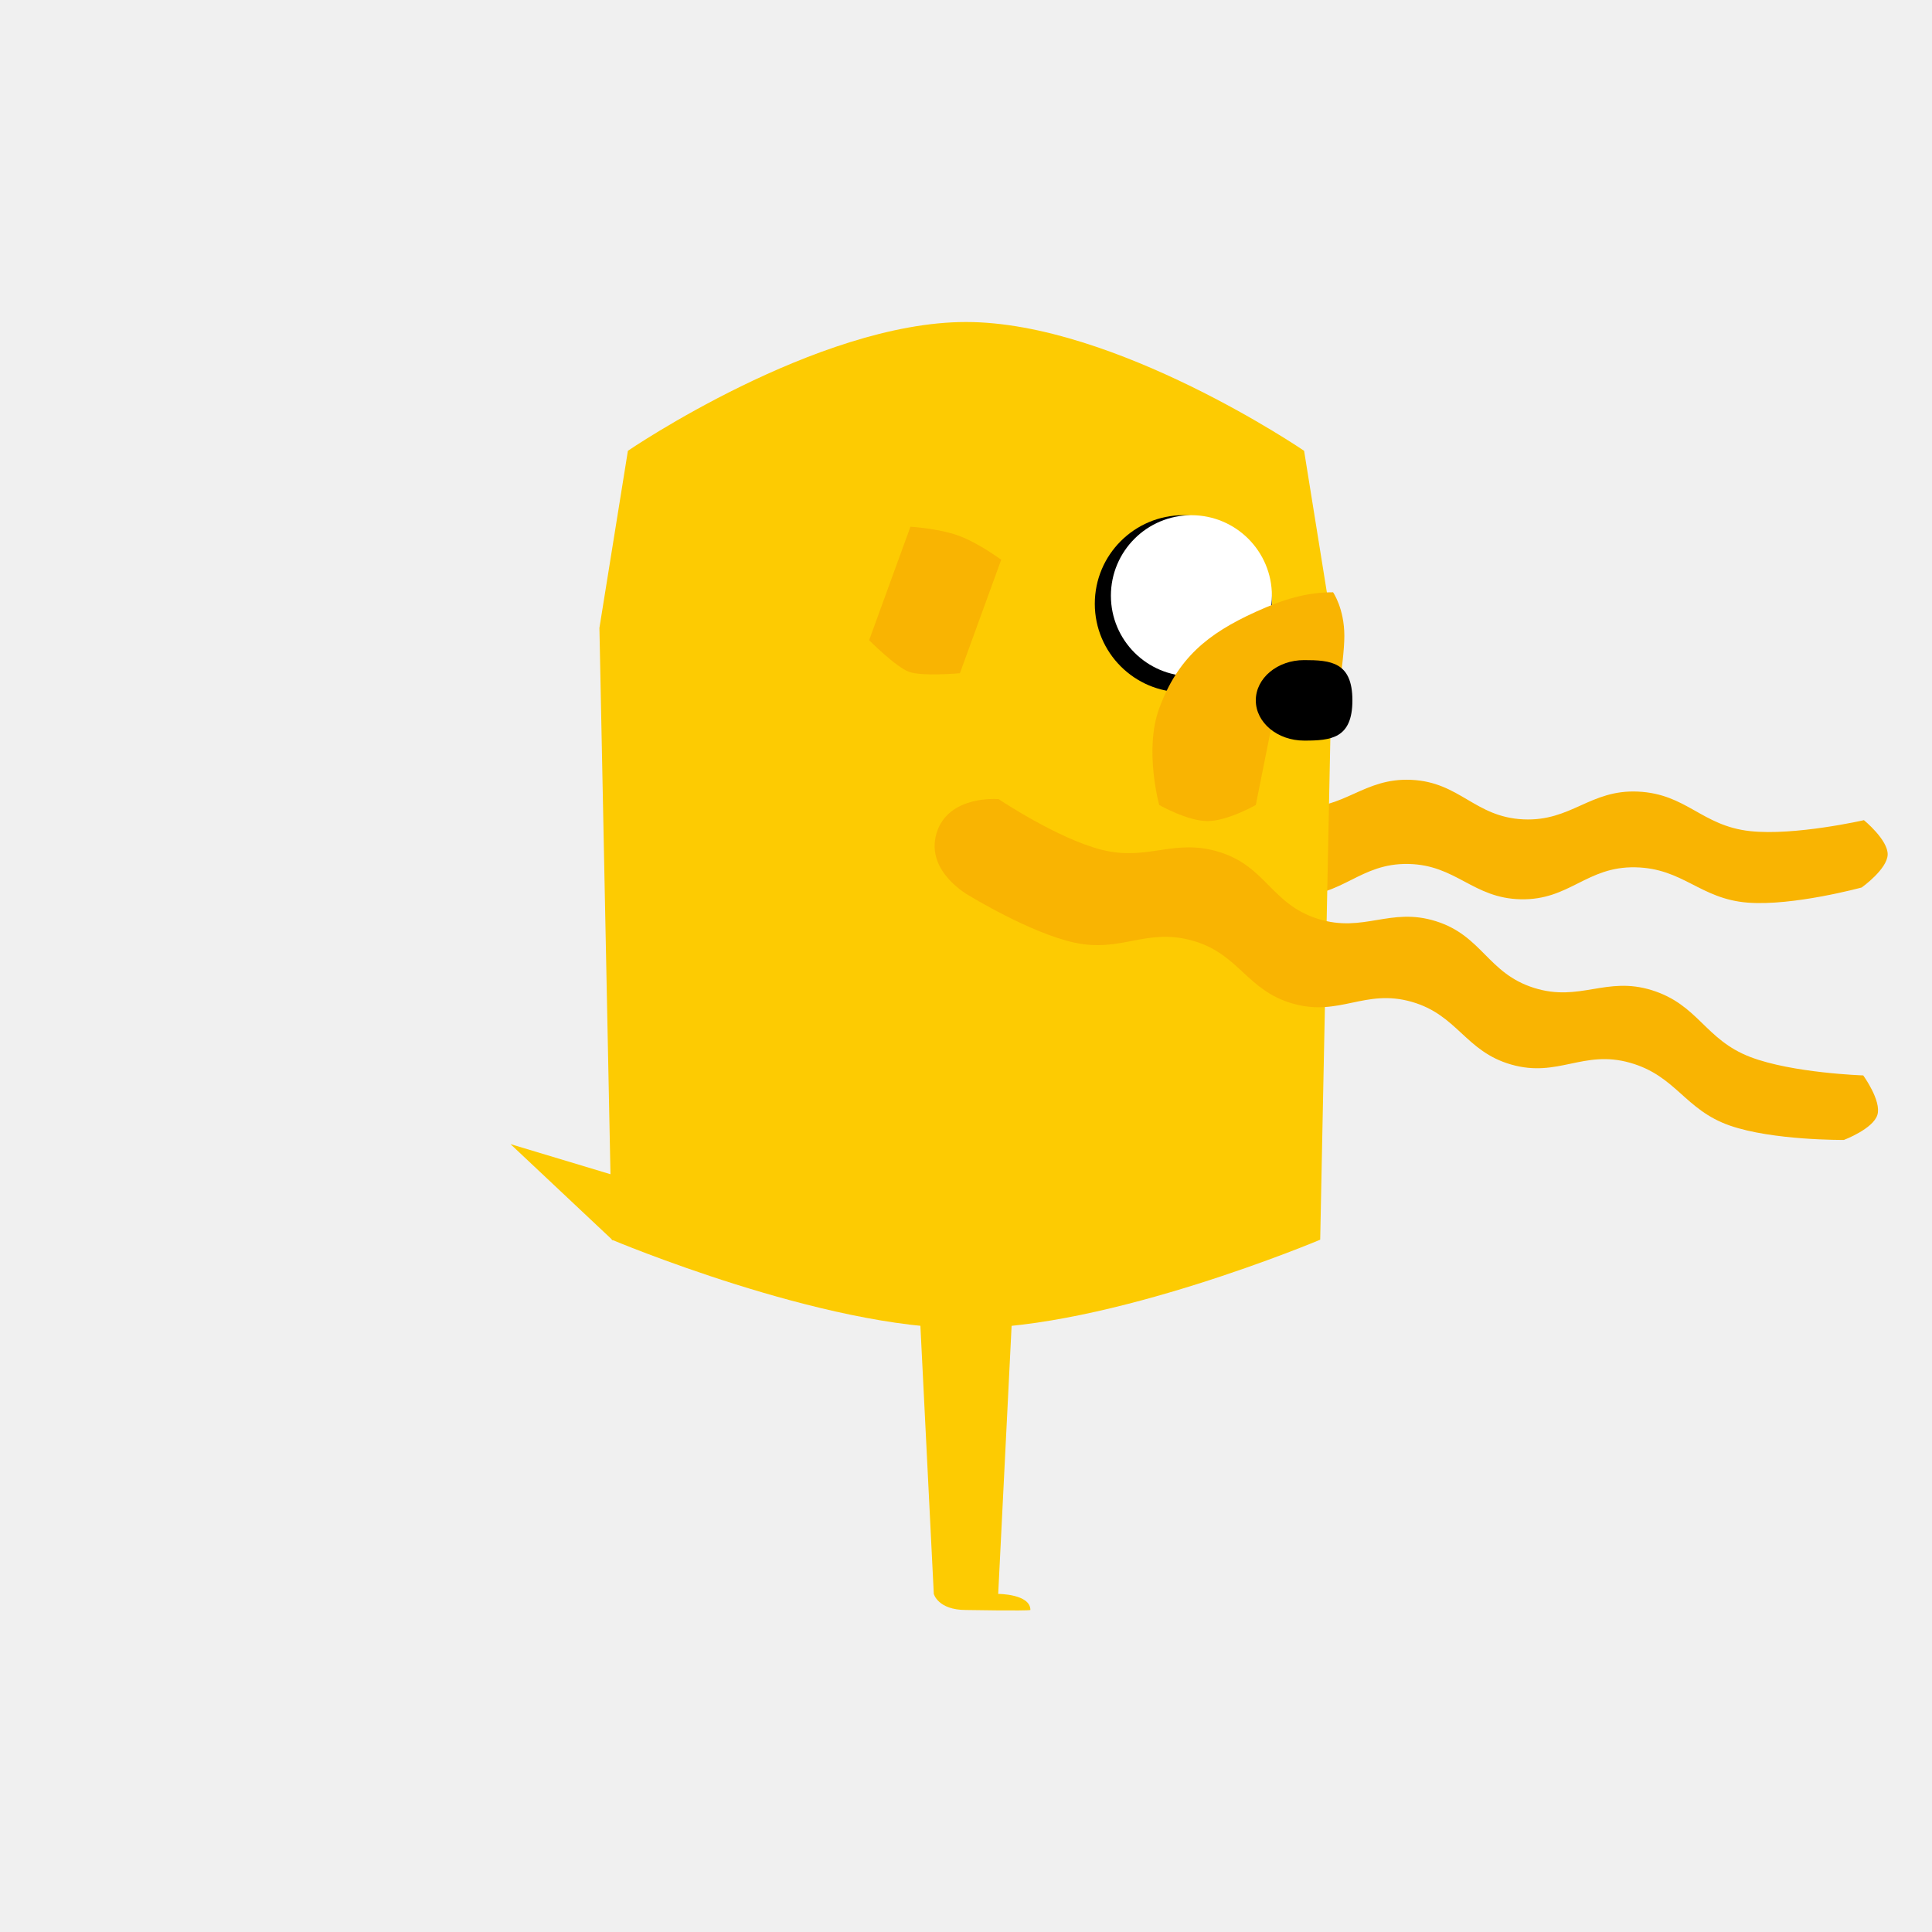
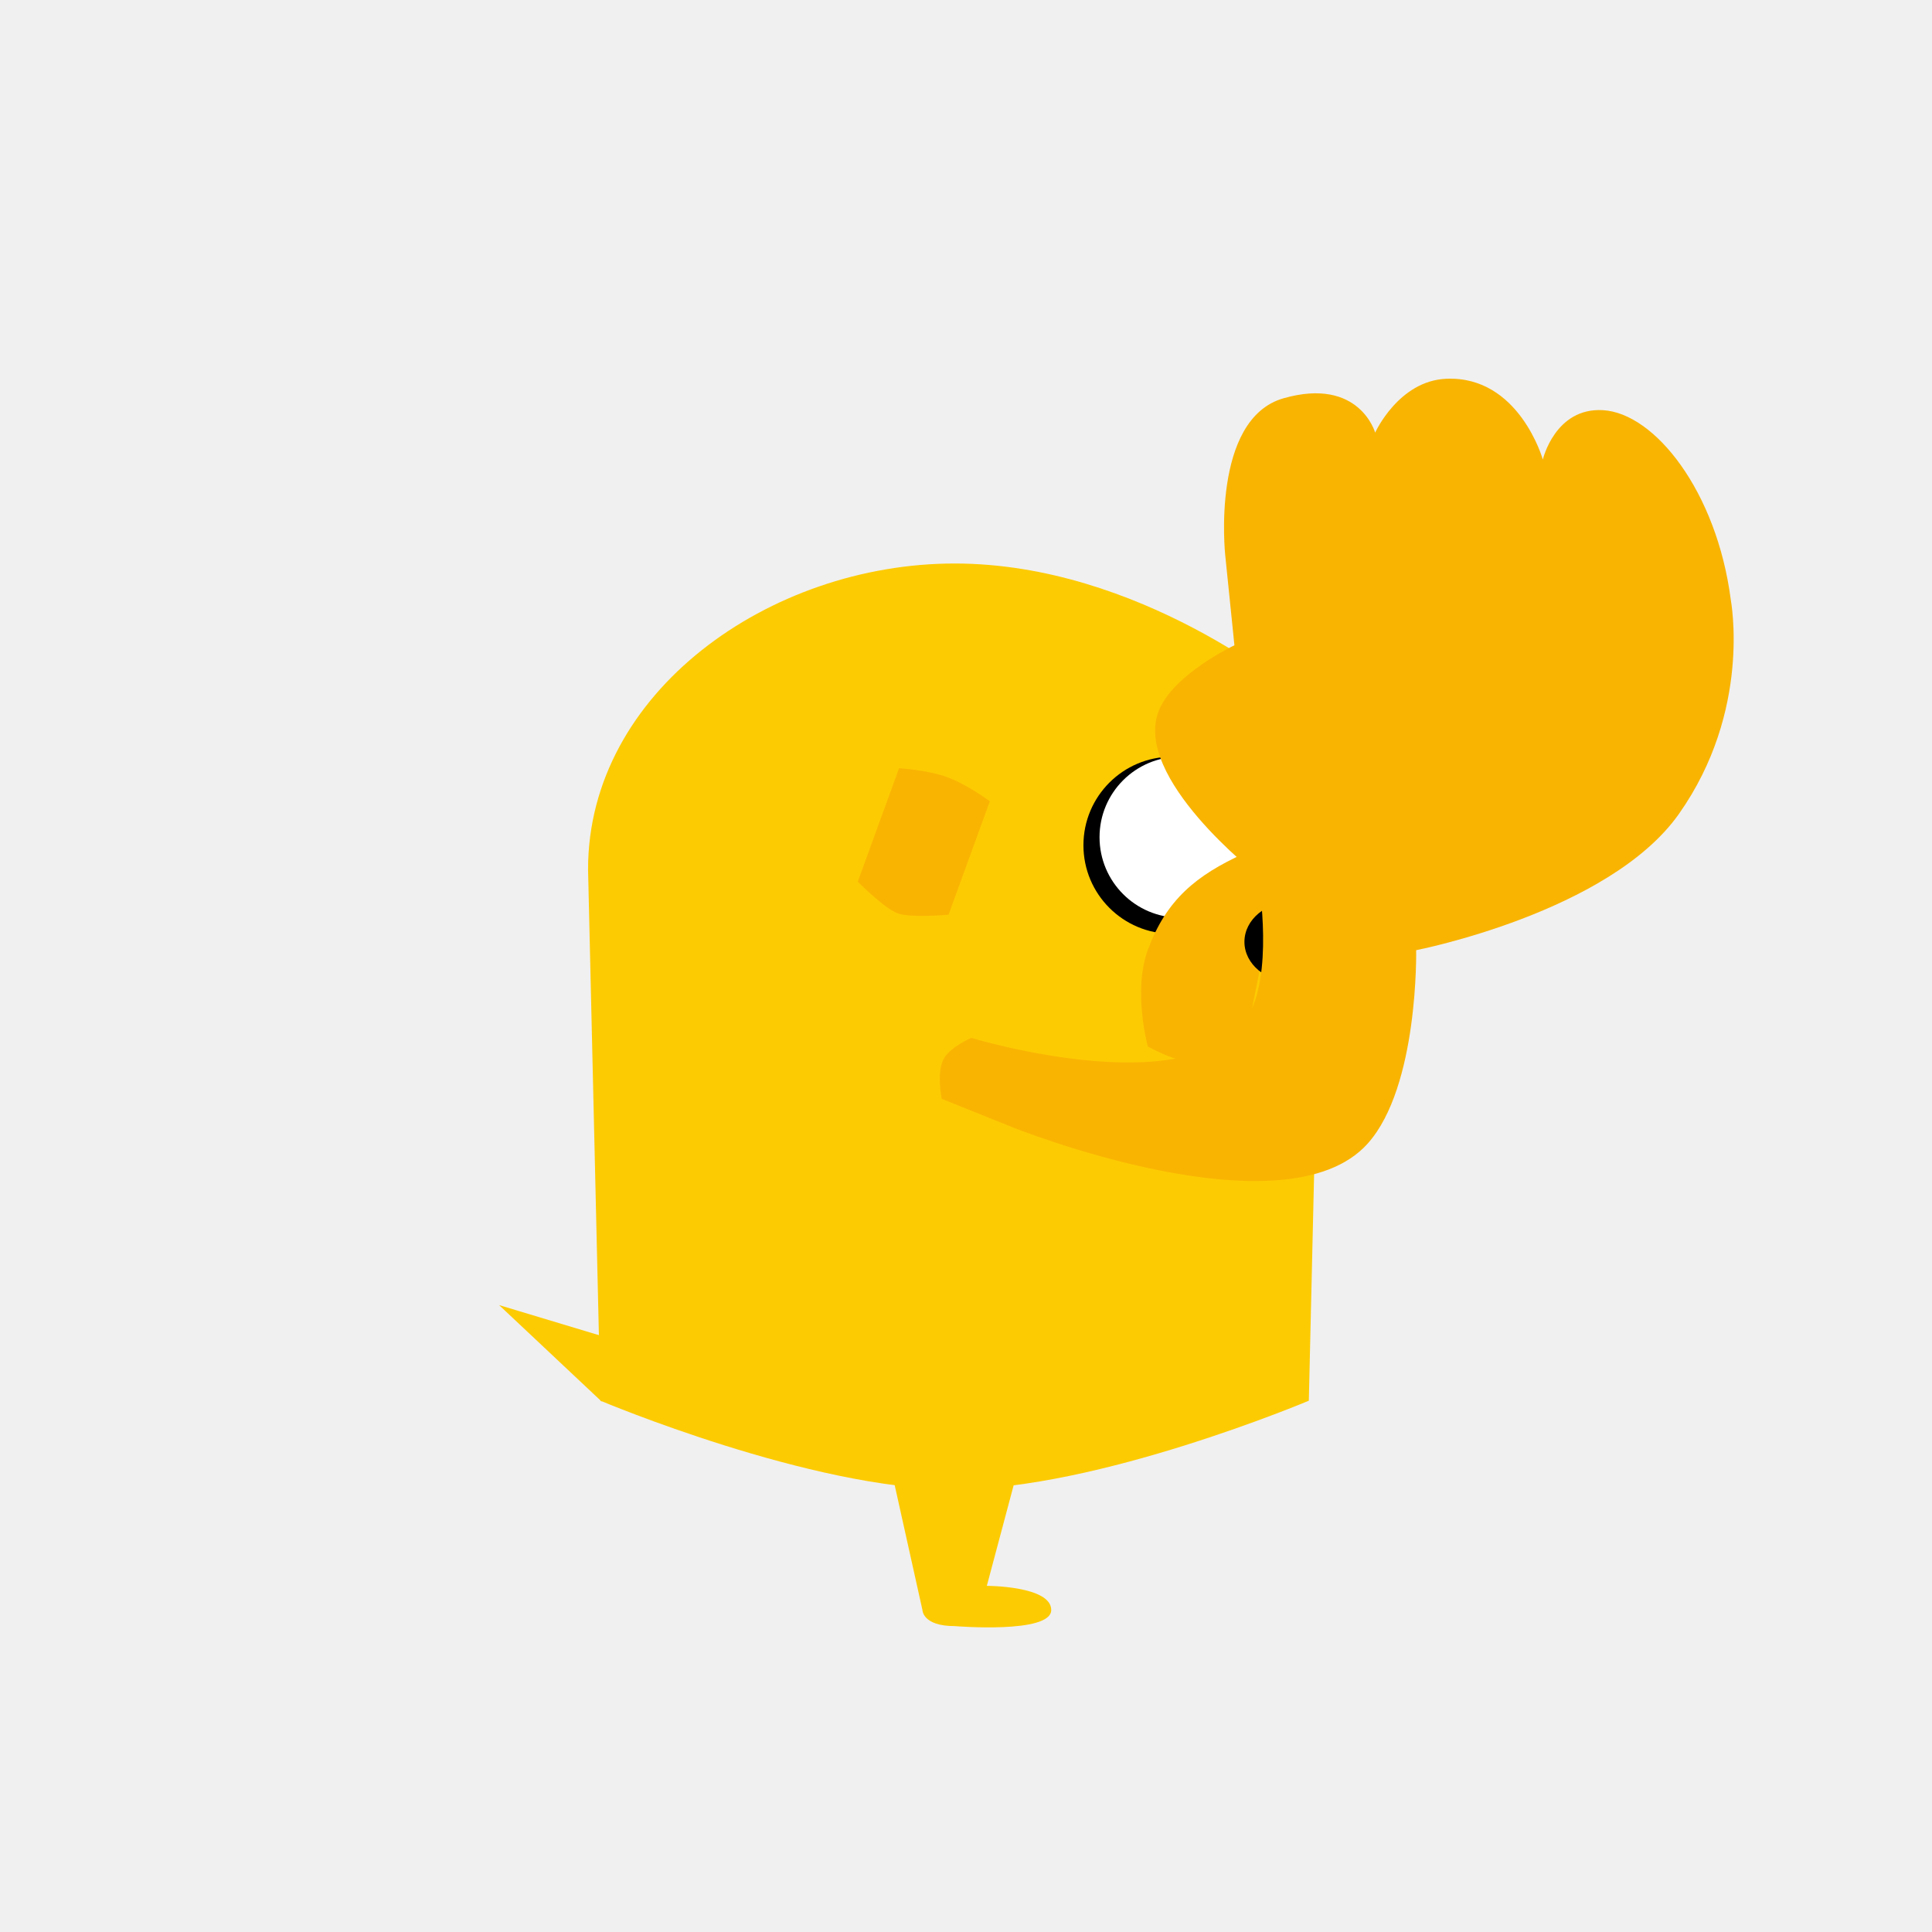
<svg xmlns="http://www.w3.org/2000/svg" width="120" height="120" viewBox="0 0 120 120" fill="none">
-   <path d="M115.633 55.123C115.633 55.123 117.216 53.996 117.246 53.084C117.276 52.171 115.772 50.942 115.772 50.942C115.772 50.942 111.476 51.923 108.7 51.622C105.692 51.296 104.764 49.306 101.732 49.167C98.76 49.031 97.596 51.028 94.624 50.892C91.593 50.753 90.688 48.576 87.656 48.437C84.685 48.3 83.521 50.298 80.549 50.162C77.517 50.023 76.613 47.846 73.581 47.707C70.61 47.57 69.445 49.398 66.474 49.432C63.644 49.465 59.471 48.022 59.471 48.022C59.471 48.022 56.363 48.544 56.28 51.054C56.196 53.565 59.262 54.293 59.262 54.293C59.262 54.293 63.484 55.557 66.274 55.441C69.297 55.316 70.355 53.392 73.39 53.455C76.364 53.517 77.393 55.587 80.367 55.649C83.401 55.712 84.448 53.6 87.483 53.662C90.457 53.724 91.485 55.795 94.459 55.856C97.494 55.919 98.541 53.807 101.575 53.87C104.549 53.931 105.59 55.832 108.552 56.064C111.374 56.285 115.633 55.123 115.633 55.123Z" fill="#F9B402" />
-   <path d="M60 20C50.717 20 39 28 39 28L37.231 39L38 77C38 77 51.144 82.548 60 82.5C68.856 82.548 82 77 82 77L82.769 39L81 28C81 28 69.283 20 60 20Z" fill="#FDCB02" />
-   <path d="M59.622 41.815C59.622 41.815 57.282 42.027 56.461 41.729C55.64 41.43 53.984 39.763 53.984 39.763L56.549 32.715C56.549 32.715 58.308 32.823 59.539 33.271C60.77 33.719 62.187 34.767 62.187 34.767L59.622 41.815Z" fill="#F9B402" />
-   <path d="M39.5 75.562C38.845 76.696 38.067 77.044 38.067 77.044L31.706 71.062L40.067 73.58C40.067 73.58 40.155 74.428 39.5 75.562Z" fill="#FDCB02" />
-   <circle cx="73.5" cy="37.5" r="5.5" fill="black" />
-   <circle cx="74" cy="37" r="5" fill="white" />
-   <path d="M72 44C73.145 40.891 74.983 39.371 78 38C79.778 37.192 81.189 36.788 82.8 36.788C82.8 36.788 83.5 37.797 83.5 39.5C83.5 41.203 82.8 45 82.8 45H79L78 50C78 50 76.235 51 75 51C73.765 51 72 50 72 50C72 50 71.055 46.565 72 44Z" fill="#F9B402" />
-   <path d="M84 43.5C84 45.881 82.657 46 81 46C79.343 46 78 44.881 78 43.5C78 42.119 79.343 41 81 41C82.657 41 84 41.119 84 43.5Z" fill="black" />
-   <path d="M114.53 70.803C114.53 70.803 116.348 70.117 116.609 69.242C116.871 68.367 115.729 66.796 115.729 66.796C115.729 66.796 111.325 66.651 108.717 65.653C105.891 64.571 105.5 62.411 102.603 61.504C99.765 60.616 98.13 62.252 95.291 61.363C92.395 60.457 92.075 58.121 89.178 57.215C86.339 56.326 84.704 57.962 81.866 57.074C78.969 56.167 78.649 53.831 75.752 52.925C72.914 52.037 71.322 53.507 68.44 52.784C65.695 52.095 62.027 49.637 62.027 49.637C62.027 49.637 58.889 49.351 58.169 51.757C57.449 54.164 60.229 55.648 60.229 55.648C60.229 55.648 63.989 57.946 66.717 58.544C69.672 59.193 71.185 57.602 74.104 58.435C76.964 59.252 77.432 61.516 80.292 62.333C83.21 63.166 84.761 61.391 87.679 62.224C90.54 63.041 91.007 65.305 93.868 66.122C96.786 66.955 98.336 65.179 101.255 66.013C104.115 66.829 104.637 68.932 107.443 69.911C110.116 70.843 114.53 70.803 114.53 70.803Z" fill="#F9B402" />
-   <path d="M62 99L63 79H57L58 99C58 99 58.254 100 60 100C60 100 63.775 100.066 64 100C64 99 62 99 62 99Z" fill="#FDCB02" />
+   <path d="M37.294 87C37.294 87 50.438 92.548 59.294 92.5C68.15 92.548 81.294 87 81.294 87L82.063 54L80.294 43C80.294 43 70.794 35 59.294 35C47.794 35 36.525 43 36.525 54L37.294 87Z" fill="#FDCB02" />
+   <path d="M58.916 56.815C58.916 56.815 56.576 57.027 55.755 56.729C54.934 56.43 53.278 54.763 53.278 54.763L55.843 47.715C55.843 47.715 57.602 47.823 58.833 48.271C60.064 48.719 61.481 49.767 61.481 49.767L58.916 56.815Z" fill="#F9B402" />
+   <path d="M38.794 85.562C38.139 86.696 37.361 87.044 37.361 87.044L31 81.062L39.361 83.58C39.361 83.58 39.449 84.428 38.794 85.562Z" fill="#FDCB02" />
+   <circle cx="72.794" cy="52.5" r="5.5" fill="black" />
+   <circle cx="73.294" cy="52" r="5" fill="white" />
+   <path d="M71.294 59C72.44 55.891 74.278 54.371 77.294 53C79.072 52.192 80.483 51.788 82.094 51.788C82.094 51.788 82.794 52.797 82.794 54.5C82.794 56.203 82.094 60 82.094 60H78.294L77.294 65C77.294 65 75.529 66 74.294 66C73.059 66 71.294 65 71.294 65C71.294 65 70.349 61.565 71.294 59Z" fill="#F9B402" />
+   <path d="M83.294 58.5C83.294 60.881 81.951 61 80.294 61C78.637 61 77.294 59.881 77.294 58.5C77.294 57.119 78.637 56 80.294 56C81.951 56 83.294 56.119 83.294 58.5Z" fill="black" />
+   <path d="M61.294 98.5L63.294 91H55.294L57.294 100C57.294 100 57.294 101 59.294 101C59.294 101 65.294 101.5 65.294 100C65.294 98.5 61.294 98.5 61.294 98.5Z" fill="#FDCB02" />
+   <path d="M104.282 50.552C99.96 56.683 87.96 59.017 87.96 59.017C87.96 59.017 88.124 67.475 84.957 71.021C79.782 76.814 62.861 70.005 62.861 70.005L58.495 68.251C58.495 68.251 58.137 66.559 58.651 65.707C59.072 65.01 60.327 64.465 60.327 64.465C60.327 64.465 74.879 68.89 77.742 62.675C79.079 59.773 78.125 54.347 78.125 54.347C78.125 54.347 70.32 48.288 71.977 44.139C72.886 41.864 76.672 40.081 76.672 40.081L76.099 34.461C76.099 34.461 75.2 26.018 79.733 24.734C84.435 23.401 85.414 26.871 85.414 26.871C85.414 26.871 86.869 23.647 89.838 23.525C94.359 23.338 95.828 28.543 95.828 28.543C95.828 28.543 96.585 25.31 99.553 25.476C102.791 25.656 106.622 30.54 107.496 37.21C107.515 37.357 108.81 44.129 104.282 50.552Z" fill="#F9B402" />
</svg>
